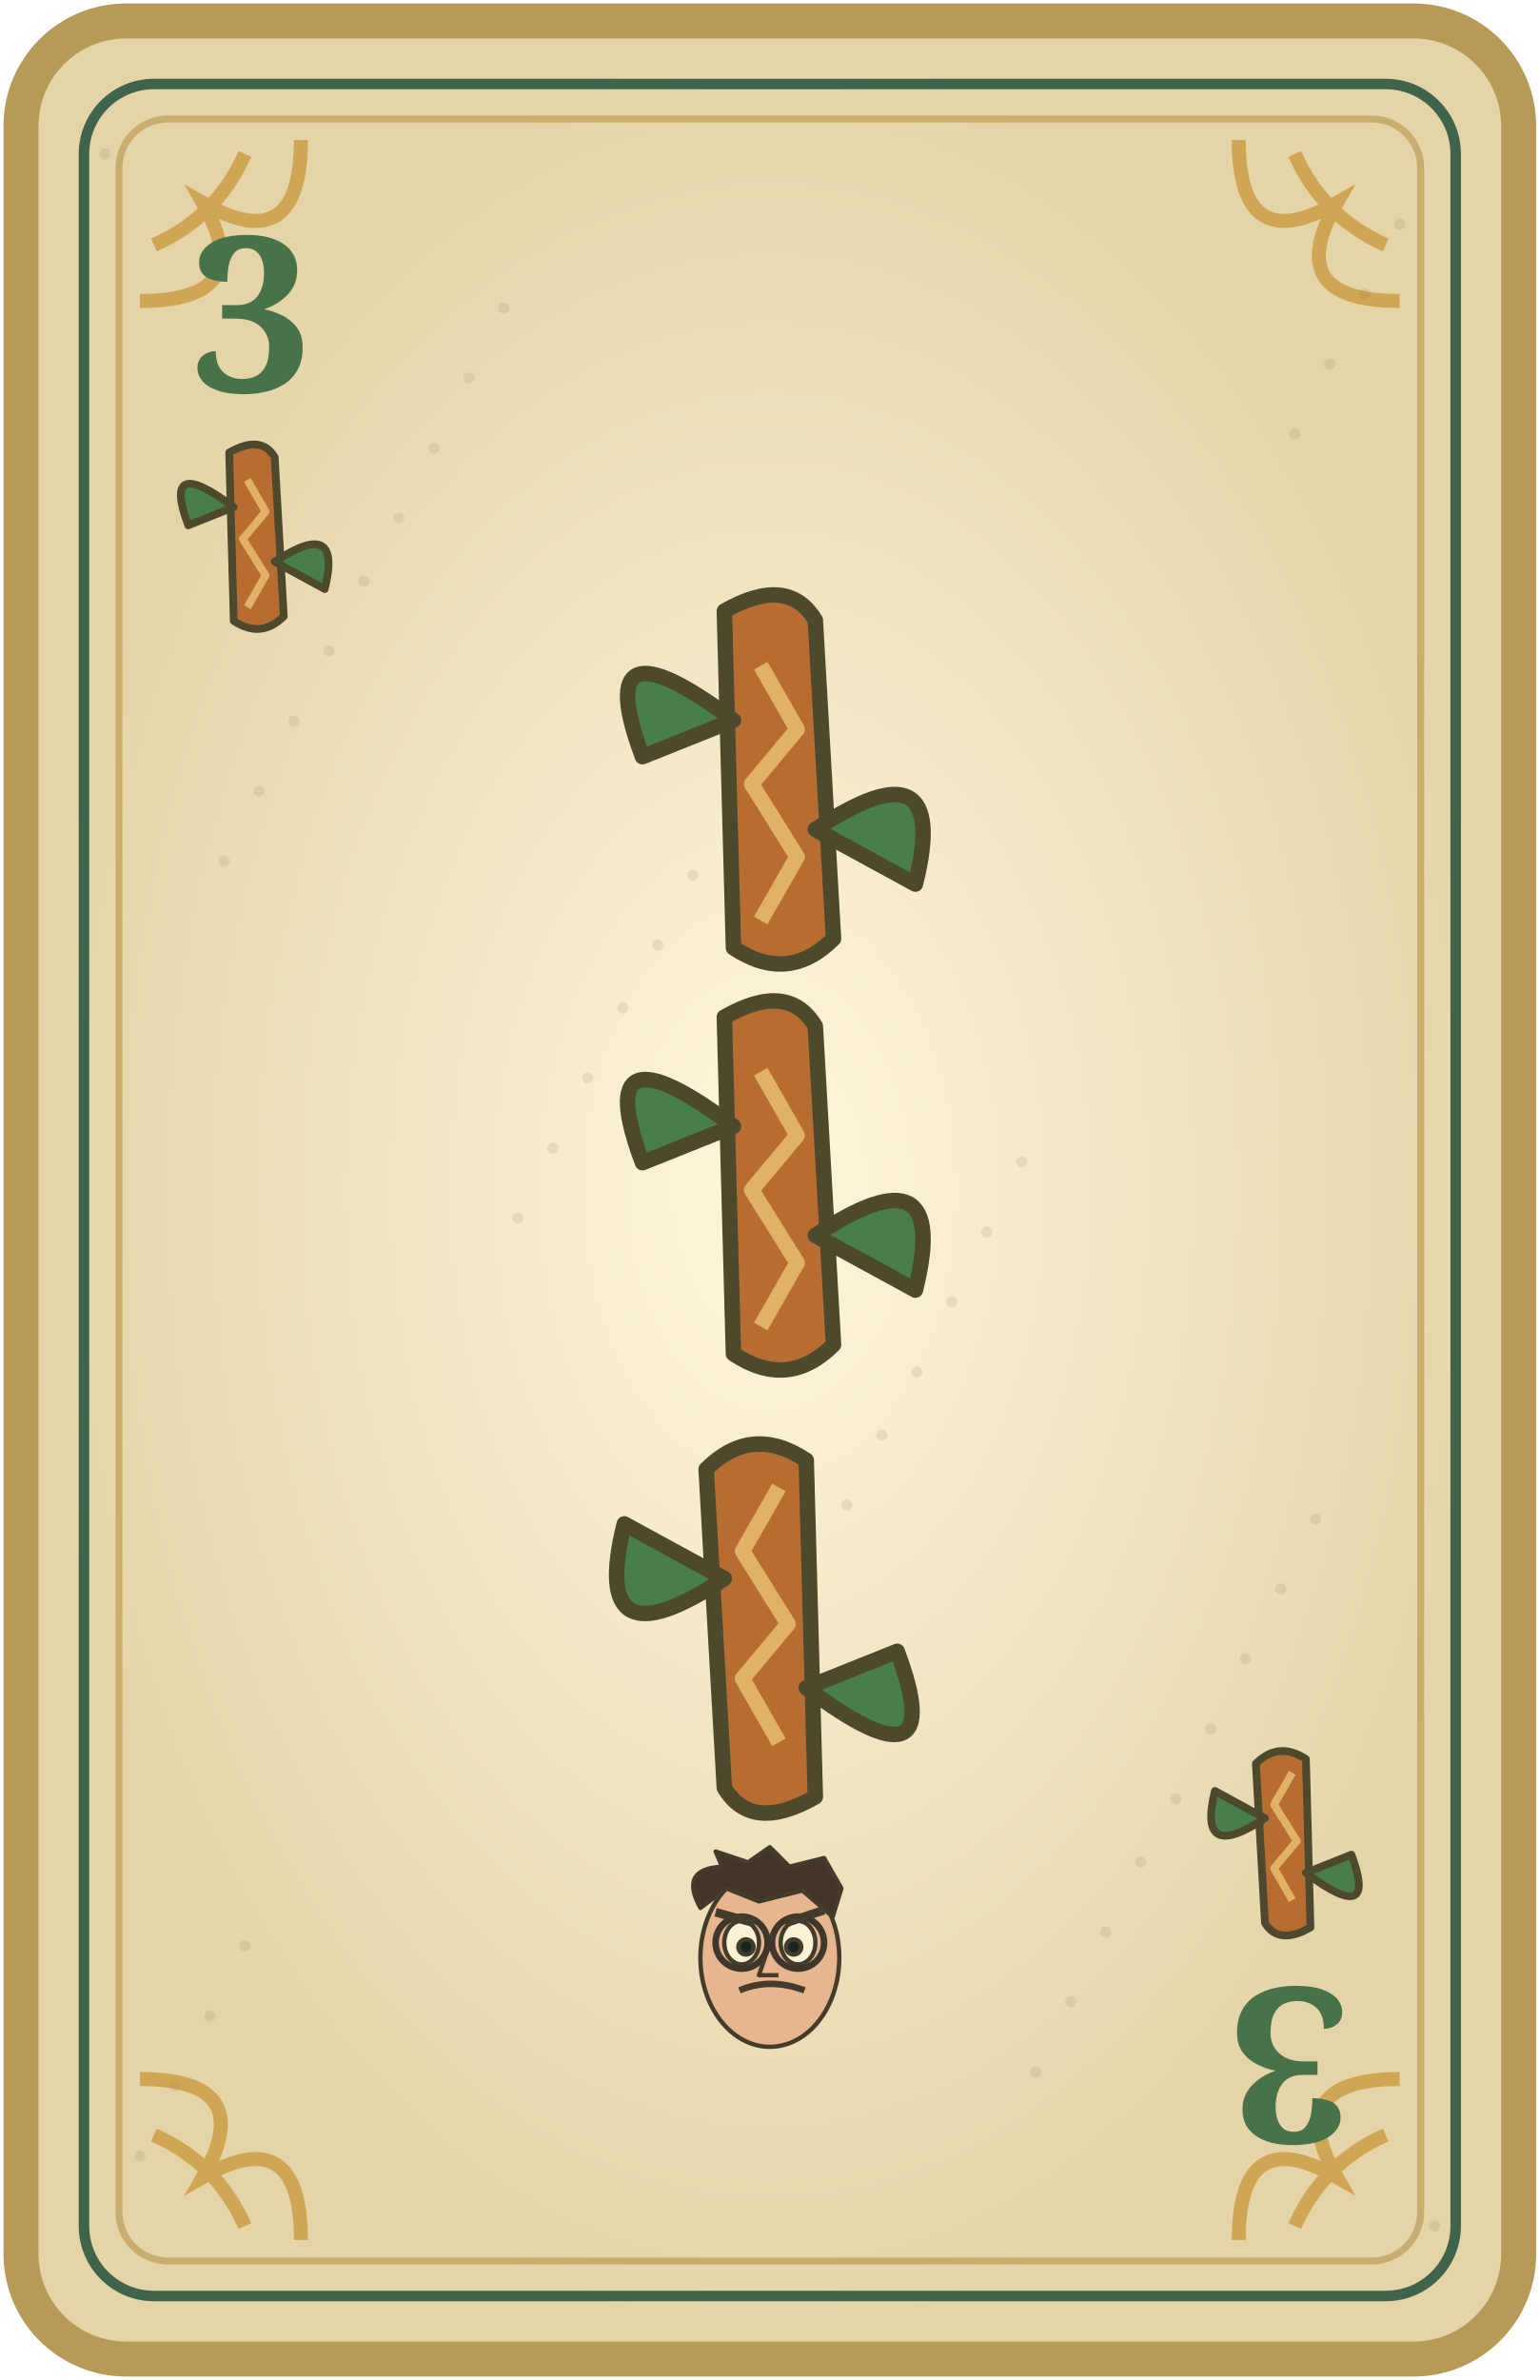
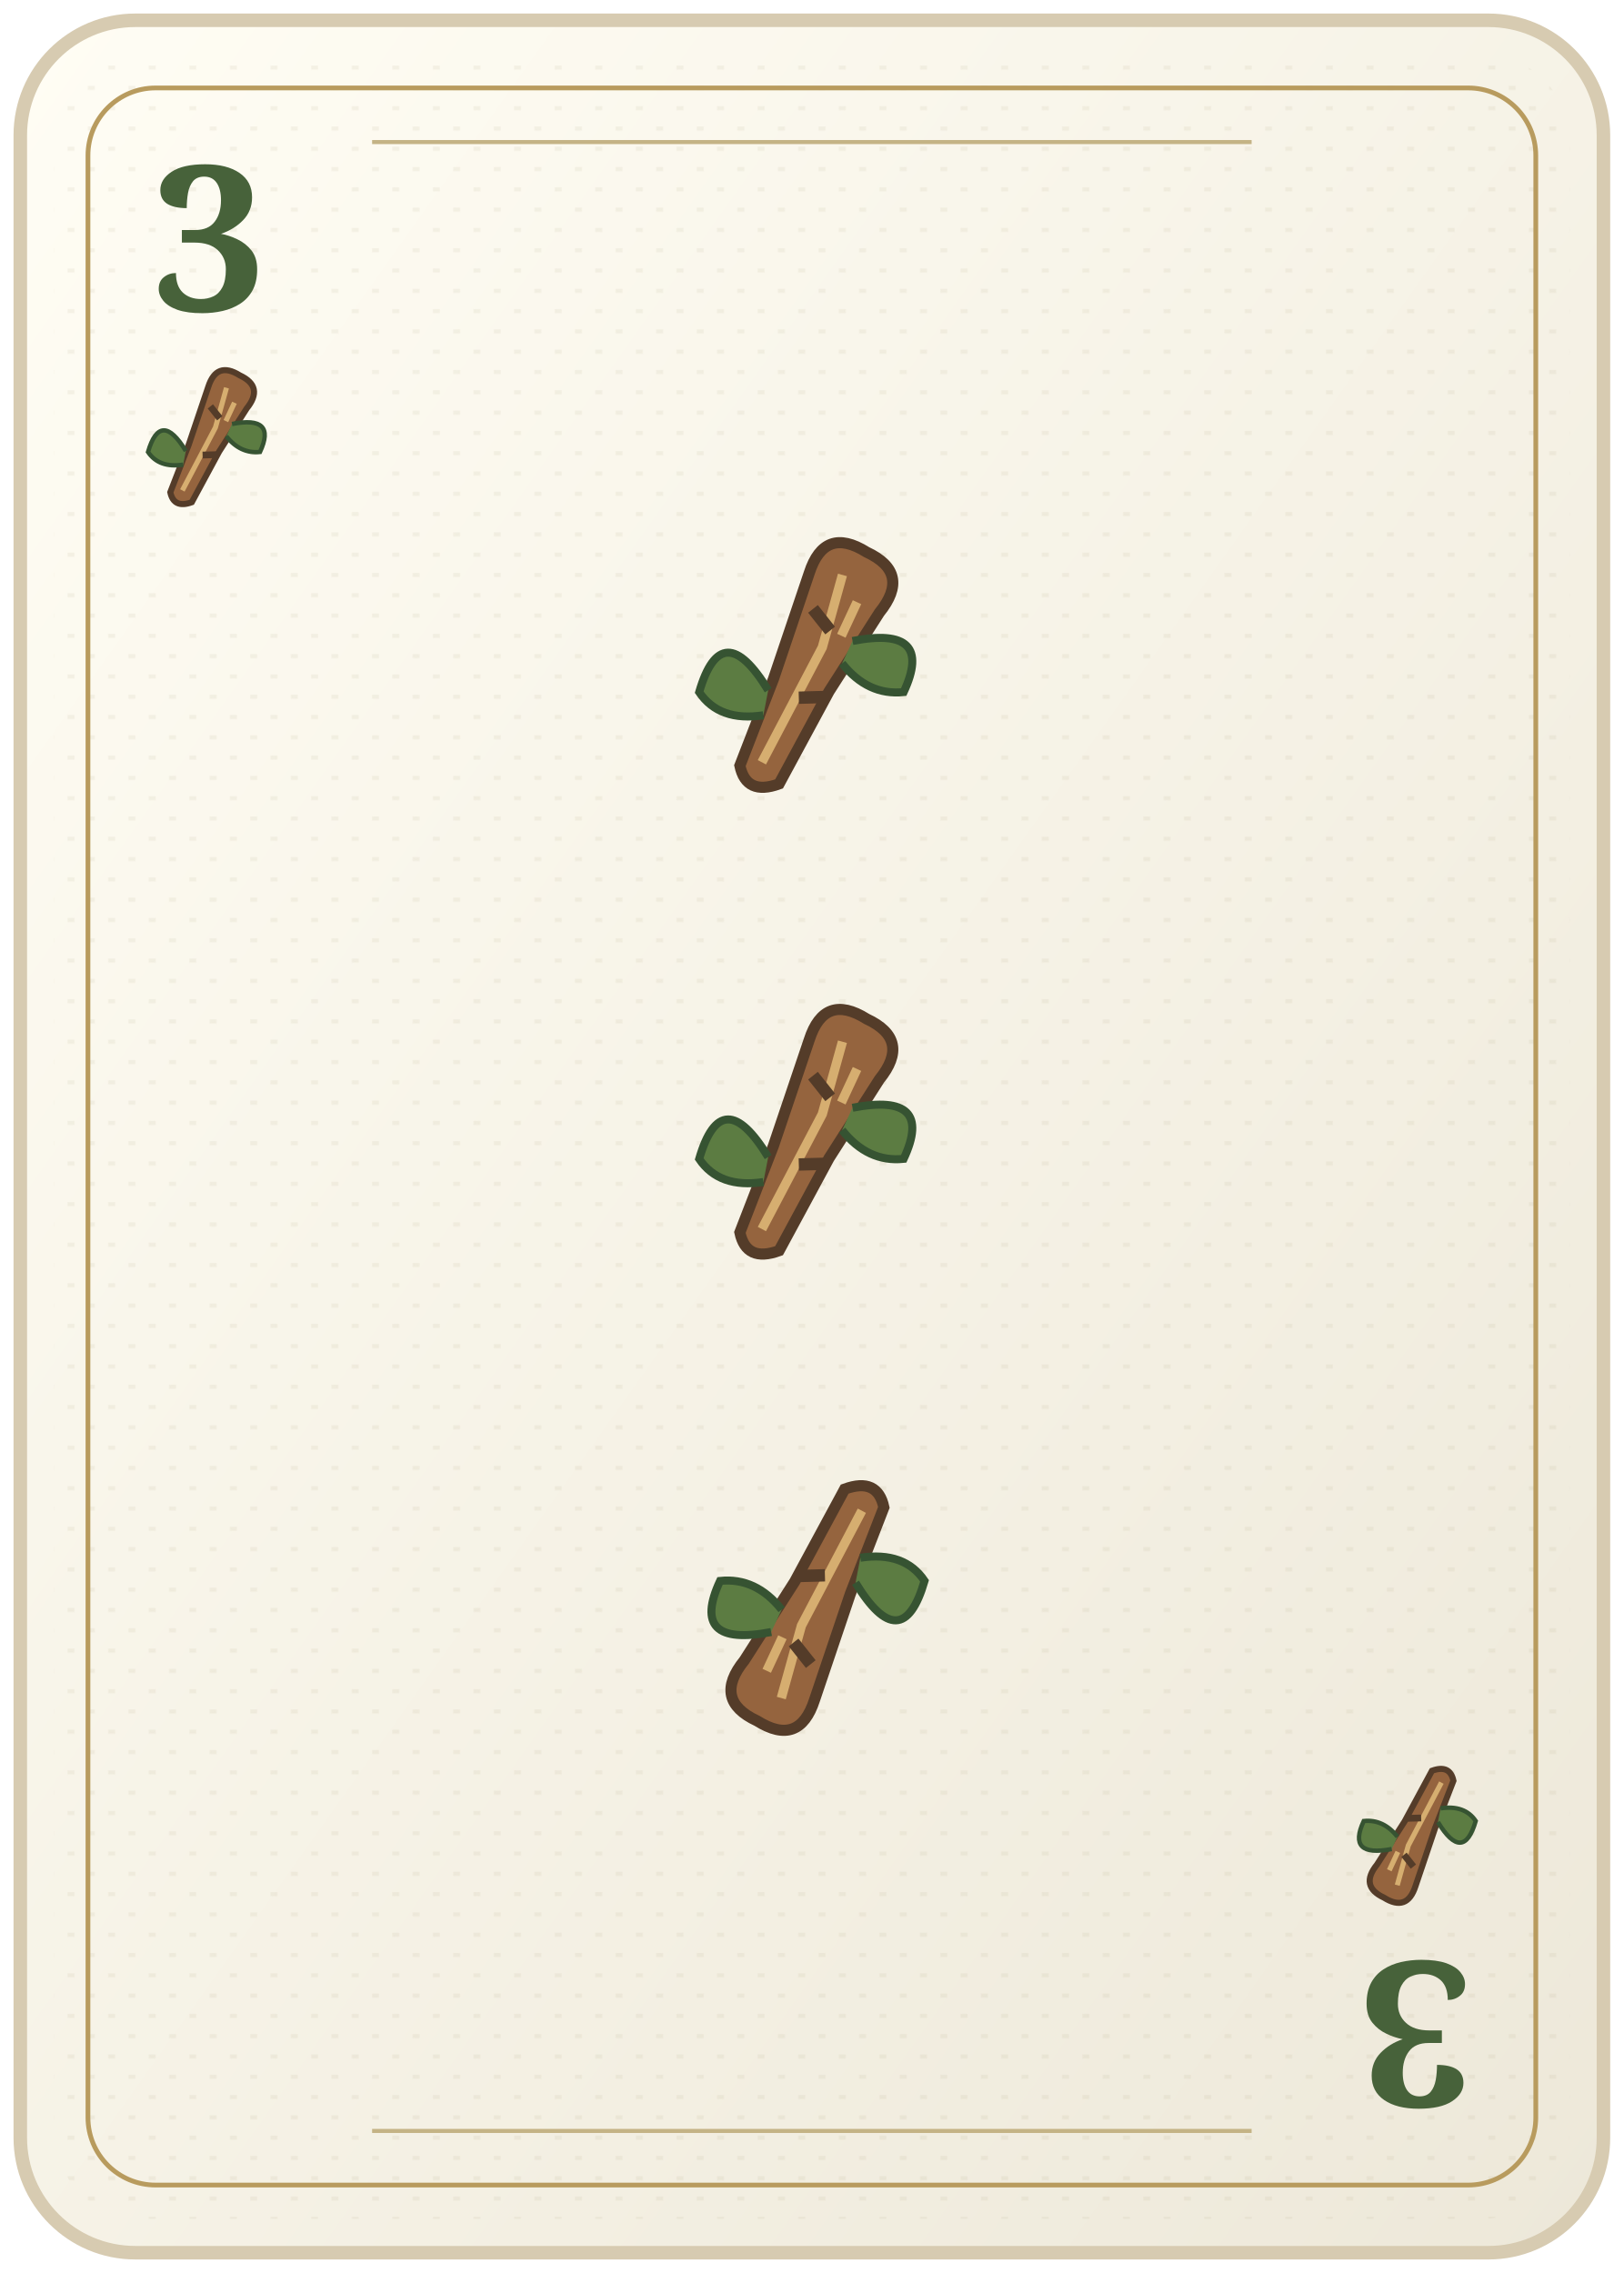
- <svg xmlns="http://www.w3.org/2000/svg" width="220" height="340" viewBox="0 0 220 340">
+ <svg xmlns="http://www.w3.org/2000/svg" width="240" height="336" viewBox="0 0 240 336">
  <defs>
-     <radialGradient id="paper">
-       <stop stop-color="#fff6dd" />
-       <stop offset="1" stop-color="#e5d4a8" />
-     </radialGradient>
-     <radialGradient id="felt">
-       <stop stop-color="#175a46" />
-       <stop offset="1" stop-color="#092f28" />
-     </radialGradient>
+     <linearGradient id="paper" x2="1" y2="1">
+       <stop stop-color="#fffdf4" />
+       <stop offset="1" stop-color="#ede8d9" />
+     </linearGradient>
+     <linearGradient id="foil" x2="1" y2="1">
+       <stop stop-color="#e6ce8b" />
+       <stop offset=".5" stop-color="#b89b5e" />
+       <stop offset="1" stop-color="#dfc583" />
+     </linearGradient>
+     <pattern id="grain" width="6" height="6" patternUnits="userSpaceOnUse">
+       <path d="M1 1h1M4 4h1" stroke="#a89570" opacity=".10" stroke-width=".6" />
+     </pattern>
+     <clipPath id="portrait">
+       <rect x="49" y="66" width="142" height="204" rx="30" />
+     </clipPath>
  </defs>
-   <rect x="3" y="3" width="214" height="334" rx="15" fill="url(#paper)" stroke="#b69a56" stroke-width="5" />
-   <rect x="12" y="12" width="196" height="316" rx="10" fill="none" stroke="#40634b" stroke-width="1.5" />
-   <rect x="17" y="17" width="186" height="306" rx="7" fill="none" stroke="#c8ad71" />
-   <path d="M0 23Q17 23 9 9Q23 17 23 0M2 15Q11 11 15 2" transform="translate(20 20) rotate(0)" fill="none" stroke="#cfa653" stroke-width="2" />
-   <path d="M0 23Q17 23 9 9Q23 17 23 0M2 15Q11 11 15 2" transform="translate(200 320) rotate(180)" fill="none" stroke="#cfa653" stroke-width="2" />
-   <path d="M0 23Q17 23 9 9Q23 17 23 0M2 15Q11 11 15 2" transform="translate(200 20) rotate(90)" fill="none" stroke="#cfa653" stroke-width="2" />
-   <path d="M0 23Q17 23 9 9Q23 17 23 0M2 15Q11 11 15 2" transform="translate(20 320) rotate(270)" fill="none" stroke="#cfa653" stroke-width="2" />
-   <circle cx="15" cy="22" r=".8" fill="#927951" opacity=".16" />
-   <circle cx="205" cy="318" r=".8" fill="#927951" opacity=".16" />
-   <circle cx="52" cy="83" r=".8" fill="#927951" opacity=".16" />
-   <circle cx="168" cy="257" r=".8" fill="#927951" opacity=".16" />
-   <circle cx="89" cy="144" r=".8" fill="#927951" opacity=".16" />
-   <circle cx="131" cy="196" r=".8" fill="#927951" opacity=".16" />
-   <circle cx="126" cy="205" r=".8" fill="#927951" opacity=".16" />
-   <circle cx="94" cy="135" r=".8" fill="#927951" opacity=".16" />
-   <circle cx="163" cy="266" r=".8" fill="#927951" opacity=".16" />
-   <circle cx="57" cy="74" r=".8" fill="#927951" opacity=".16" />
-   <circle cx="200" cy="32" r=".8" fill="#927951" opacity=".16" />
-   <circle cx="20" cy="308" r=".8" fill="#927951" opacity=".16" />
-   <circle cx="47" cy="93" r=".8" fill="#927951" opacity=".16" />
-   <circle cx="173" cy="247" r=".8" fill="#927951" opacity=".16" />
-   <circle cx="84" cy="154" r=".8" fill="#927951" opacity=".16" />
-   <circle cx="136" cy="186" r=".8" fill="#927951" opacity=".16" />
-   <circle cx="121" cy="215" r=".8" fill="#927951" opacity=".16" />
-   <circle cx="99" cy="125" r=".8" fill="#927951" opacity=".16" />
-   <circle cx="158" cy="276" r=".8" fill="#927951" opacity=".16" />
-   <circle cx="62" cy="64" r=".8" fill="#927951" opacity=".16" />
-   <circle cx="195" cy="42" r=".8" fill="#927951" opacity=".16" />
-   <circle cx="25" cy="298" r=".8" fill="#927951" opacity=".16" />
-   <circle cx="42" cy="103" r=".8" fill="#927951" opacity=".16" />
-   <circle cx="178" cy="237" r=".8" fill="#927951" opacity=".16" />
-   <circle cx="79" cy="164" r=".8" fill="#927951" opacity=".16" />
-   <circle cx="141" cy="176" r=".8" fill="#927951" opacity=".16" />
-   <circle cx="116" cy="225" r=".8" fill="#927951" opacity=".16" />
-   <circle cx="104" cy="115" r=".8" fill="#927951" opacity=".16" />
-   <circle cx="153" cy="286" r=".8" fill="#927951" opacity=".16" />
-   <circle cx="67" cy="54" r=".8" fill="#927951" opacity=".16" />
-   <circle cx="190" cy="52" r=".8" fill="#927951" opacity=".16" />
-   <circle cx="30" cy="288" r=".8" fill="#927951" opacity=".16" />
-   <circle cx="37" cy="113" r=".8" fill="#927951" opacity=".16" />
-   <circle cx="183" cy="227" r=".8" fill="#927951" opacity=".16" />
-   <circle cx="74" cy="174" r=".8" fill="#927951" opacity=".16" />
-   <circle cx="146" cy="166" r=".8" fill="#927951" opacity=".16" />
-   <circle cx="111" cy="235" r=".8" fill="#927951" opacity=".16" />
-   <circle cx="109" cy="105" r=".8" fill="#927951" opacity=".16" />
-   <circle cx="148" cy="296" r=".8" fill="#927951" opacity=".16" />
-   <circle cx="72" cy="44" r=".8" fill="#927951" opacity=".16" />
-   <circle cx="185" cy="62" r=".8" fill="#927951" opacity=".16" />
-   <circle cx="35" cy="278" r=".8" fill="#927951" opacity=".16" />
-   <circle cx="32" cy="123" r=".8" fill="#927951" opacity=".16" />
-   <circle cx="188" cy="217" r=".8" fill="#927951" opacity=".16" />
-   <g fill="#487248" font-family="Georgia,serif" font-weight="bold" text-anchor="middle">
-     <text x="36" y="56" font-size="31">3</text>
-     <g transform="translate(36 77) rotate(0) scale(0.65)" stroke="#4c492d" stroke-width="1.7" stroke-linejoin="round">
-       <path d="M-5-19Q2-23 5-18L7 17Q2 22-4 18Z" fill="#b76d32" />
-       <path d="M-1-13 3-6 -2 0 3 8 -1 15" fill="none" stroke="#e1b266" />
-       <path d="M-4-7Q-20-19-14-3ZM5 5Q20-5 16 11Z" fill="#487e4a" />
+   <rect x="3" y="3" width="234" height="330" rx="17" fill="url(#paper)" stroke="#d7cbb1" stroke-width="2" />
+   <rect x="8" y="8" width="224" height="320" rx="13" fill="url(#grain)" />
+   <rect x="13" y="13" width="214" height="310" rx="10" fill="none" stroke="#b89b5e" stroke-width=".7" />
+   <path d="M55 21H185M55 315H185" stroke="#c4b385" stroke-width=".6" />
+   <text x="31" y="46" fill="#47623a" text-anchor="middle" font-family="Georgia,serif" font-size="30" font-weight="bold">3</text>
+   <g data-suit="BASTONI" transform="translate(31 65) rotate(0) scale(0.5)">
+     <g transform="rotate(25)">
+       <path d="M-4 19-5 4-7-14Q-8-22 0-21Q8-21 6-13L4 2 3 19Q-1 23-4 19Z" fill="#95643e" stroke="#543c29" stroke-width="1.8" />
+       <path d="M-2-16 0-4-1 17M2-13 2-7" fill="none" stroke="#d6ae70" stroke-width="1.5" />
+       <path d="M4-7Q15-15 15-3Q10 0 4-3M-5 6Q-17-2-15 11Q-10 14-4 10" fill="#5c7c42" stroke="#365332" stroke-width="1.3" />
+       <path d="M-4-9 0-7M0 5 4 3" stroke="#543c29" stroke-width="2" />
    </g>
-     <g transform="rotate(180 110 170)">
-       <text x="36" y="56" font-size="31">3</text>
-       <g transform="translate(36 77) rotate(0) scale(0.65)" stroke="#4c492d" stroke-width="1.7" stroke-linejoin="round">
-         <path d="M-5-19Q2-23 5-18L7 17Q2 22-4 18Z" fill="#b76d32" />
-         <path d="M-1-13 3-6 -2 0 3 8 -1 15" fill="none" stroke="#e1b266" />
-         <path d="M-4-7Q-20-19-14-3ZM5 5Q20-5 16 11Z" fill="#487e4a" />
+   </g>
+   <g transform="rotate(180 120 168)">
+     <text x="31" y="46" fill="#47623a" text-anchor="middle" font-family="Georgia,serif" font-size="30" font-weight="bold">3</text>
+     <g data-suit="BASTONI" transform="translate(31 65) rotate(0) scale(0.5)">
+       <g transform="rotate(25)">
+         <path d="M-4 19-5 4-7-14Q-8-22 0-21Q8-21 6-13L4 2 3 19Q-1 23-4 19Z" fill="#95643e" stroke="#543c29" stroke-width="1.8" />
+         <path d="M-2-16 0-4-1 17M2-13 2-7" fill="none" stroke="#d6ae70" stroke-width="1.5" />
+         <path d="M4-7Q15-15 15-3Q10 0 4-3M-5 6Q-17-2-15 11Q-10 14-4 10" fill="#5c7c42" stroke="#365332" stroke-width="1.3" />
+         <path d="M-4-9 0-7M0 5 4 3" stroke="#543c29" stroke-width="2" />
      </g>
    </g>
  </g>
-   <g transform="translate(110 112) rotate(0) scale(1.3)" stroke="#4c492d" stroke-width="1.7" stroke-linejoin="round">
-     <path d="M-5-19Q2-23 5-18L7 17Q2 22-4 18Z" fill="#b76d32" />
-     <path d="M-1-13 3-6 -2 0 3 8 -1 15" fill="none" stroke="#e1b266" />
-     <path d="M-4-7Q-20-19-14-3ZM5 5Q20-5 16 11Z" fill="#487e4a" />
+   <g data-suit="BASTONI" transform="translate(120 99) rotate(0) scale(0.9130435)">
+     <g transform="rotate(25)">
+       <path d="M-4 19-5 4-7-14Q-8-22 0-21Q8-21 6-13L4 2 3 19Q-1 23-4 19Z" fill="#95643e" stroke="#543c29" stroke-width="1.8" />
+       <path d="M-2-16 0-4-1 17M2-13 2-7" fill="none" stroke="#d6ae70" stroke-width="1.5" />
+       <path d="M4-7Q15-15 15-3Q10 0 4-3M-5 6Q-17-2-15 11Q-10 14-4 10" fill="#5c7c42" stroke="#365332" stroke-width="1.3" />
+       <path d="M-4-9 0-7M0 5 4 3" stroke="#543c29" stroke-width="2" />
+     </g>
  </g>
-   <g transform="translate(110 170) rotate(0) scale(1.3)" stroke="#4c492d" stroke-width="1.7" stroke-linejoin="round">
-     <path d="M-5-19Q2-23 5-18L7 17Q2 22-4 18Z" fill="#b76d32" />
-     <path d="M-1-13 3-6 -2 0 3 8 -1 15" fill="none" stroke="#e1b266" />
-     <path d="M-4-7Q-20-19-14-3ZM5 5Q20-5 16 11Z" fill="#487e4a" />
+   <g data-suit="BASTONI" transform="translate(120 168) rotate(0) scale(0.9130435)">
+     <g transform="rotate(25)">
+       <path d="M-4 19-5 4-7-14Q-8-22 0-21Q8-21 6-13L4 2 3 19Q-1 23-4 19Z" fill="#95643e" stroke="#543c29" stroke-width="1.8" />
+       <path d="M-2-16 0-4-1 17M2-13 2-7" fill="none" stroke="#d6ae70" stroke-width="1.5" />
+       <path d="M4-7Q15-15 15-3Q10 0 4-3M-5 6Q-17-2-15 11Q-10 14-4 10" fill="#5c7c42" stroke="#365332" stroke-width="1.3" />
+       <path d="M-4-9 0-7M0 5 4 3" stroke="#543c29" stroke-width="2" />
+     </g>
  </g>
-   <g transform="translate(110 232) rotate(180) scale(1.3)" stroke="#4c492d" stroke-width="1.7" stroke-linejoin="round">
-     <path d="M-5-19Q2-23 5-18L7 17Q2 22-4 18Z" fill="#b76d32" />
-     <path d="M-1-13 3-6 -2 0 3 8 -1 15" fill="none" stroke="#e1b266" />
-     <path d="M-4-7Q-20-19-14-3ZM5 5Q20-5 16 11Z" fill="#487e4a" />
-   </g>
-   <g transform="translate(110 280) scale(0.31)" stroke="#443c2a" stroke-width="2" stroke-linejoin="round">
-     <ellipse cy="-1" rx="32" ry="41" fill="#e7b68e" />
-     <path d="M-32-24Q-42-42-22-43L-25-50 -10-45 0-52 9-43 25-47 33-33 29-20 15-32 -5-27 -20-33Z" fill="#443427" />
-     <ellipse cx="-13" cy="-8" rx="8" ry="10" fill="#f9f2d6" />
-     <ellipse cx="13" cy="-8" rx="8" ry="10" fill="#f9f2d6" />
-     <circle cx="-11" cy="-6" r="3.5" fill="#172620" />
-     <circle cx="11" cy="-6" r="3.5" fill="#172620" />
-     <g fill="none" stroke="#40372c" stroke-width="3">
-       <circle cx="-13" cy="-8" r="12" />
-       <circle cx="13" cy="-8" r="12" />
-       <path d="M-1-8H1" />
+   <g data-suit="BASTONI" transform="translate(120 237) rotate(180) scale(0.9130435)">
+     <g transform="rotate(25)">
+       <path d="M-4 19-5 4-7-14Q-8-22 0-21Q8-21 6-13L4 2 3 19Q-1 23-4 19Z" fill="#95643e" stroke="#543c29" stroke-width="1.8" />
+       <path d="M-2-16 0-4-1 17M2-13 2-7" fill="none" stroke="#d6ae70" stroke-width="1.5" />
+       <path d="M4-7Q15-15 15-3Q10 0 4-3M-5 6Q-17-2-15 11Q-10 14-4 10" fill="#5c7c42" stroke="#365332" stroke-width="1.3" />
+       <path d="M-4-9 0-7M0 5 4 3" stroke="#543c29" stroke-width="2" />
    </g>
-     <path d="M-25-22 -7-17M7-17 25-23" stroke-width="4" />
-     <path d="M-2-2 -5 7 4 7" fill="none" />
-     <path d="M-14 14Q0 8 16 14" fill="none" stroke-width="3" />
  </g>
</svg>
